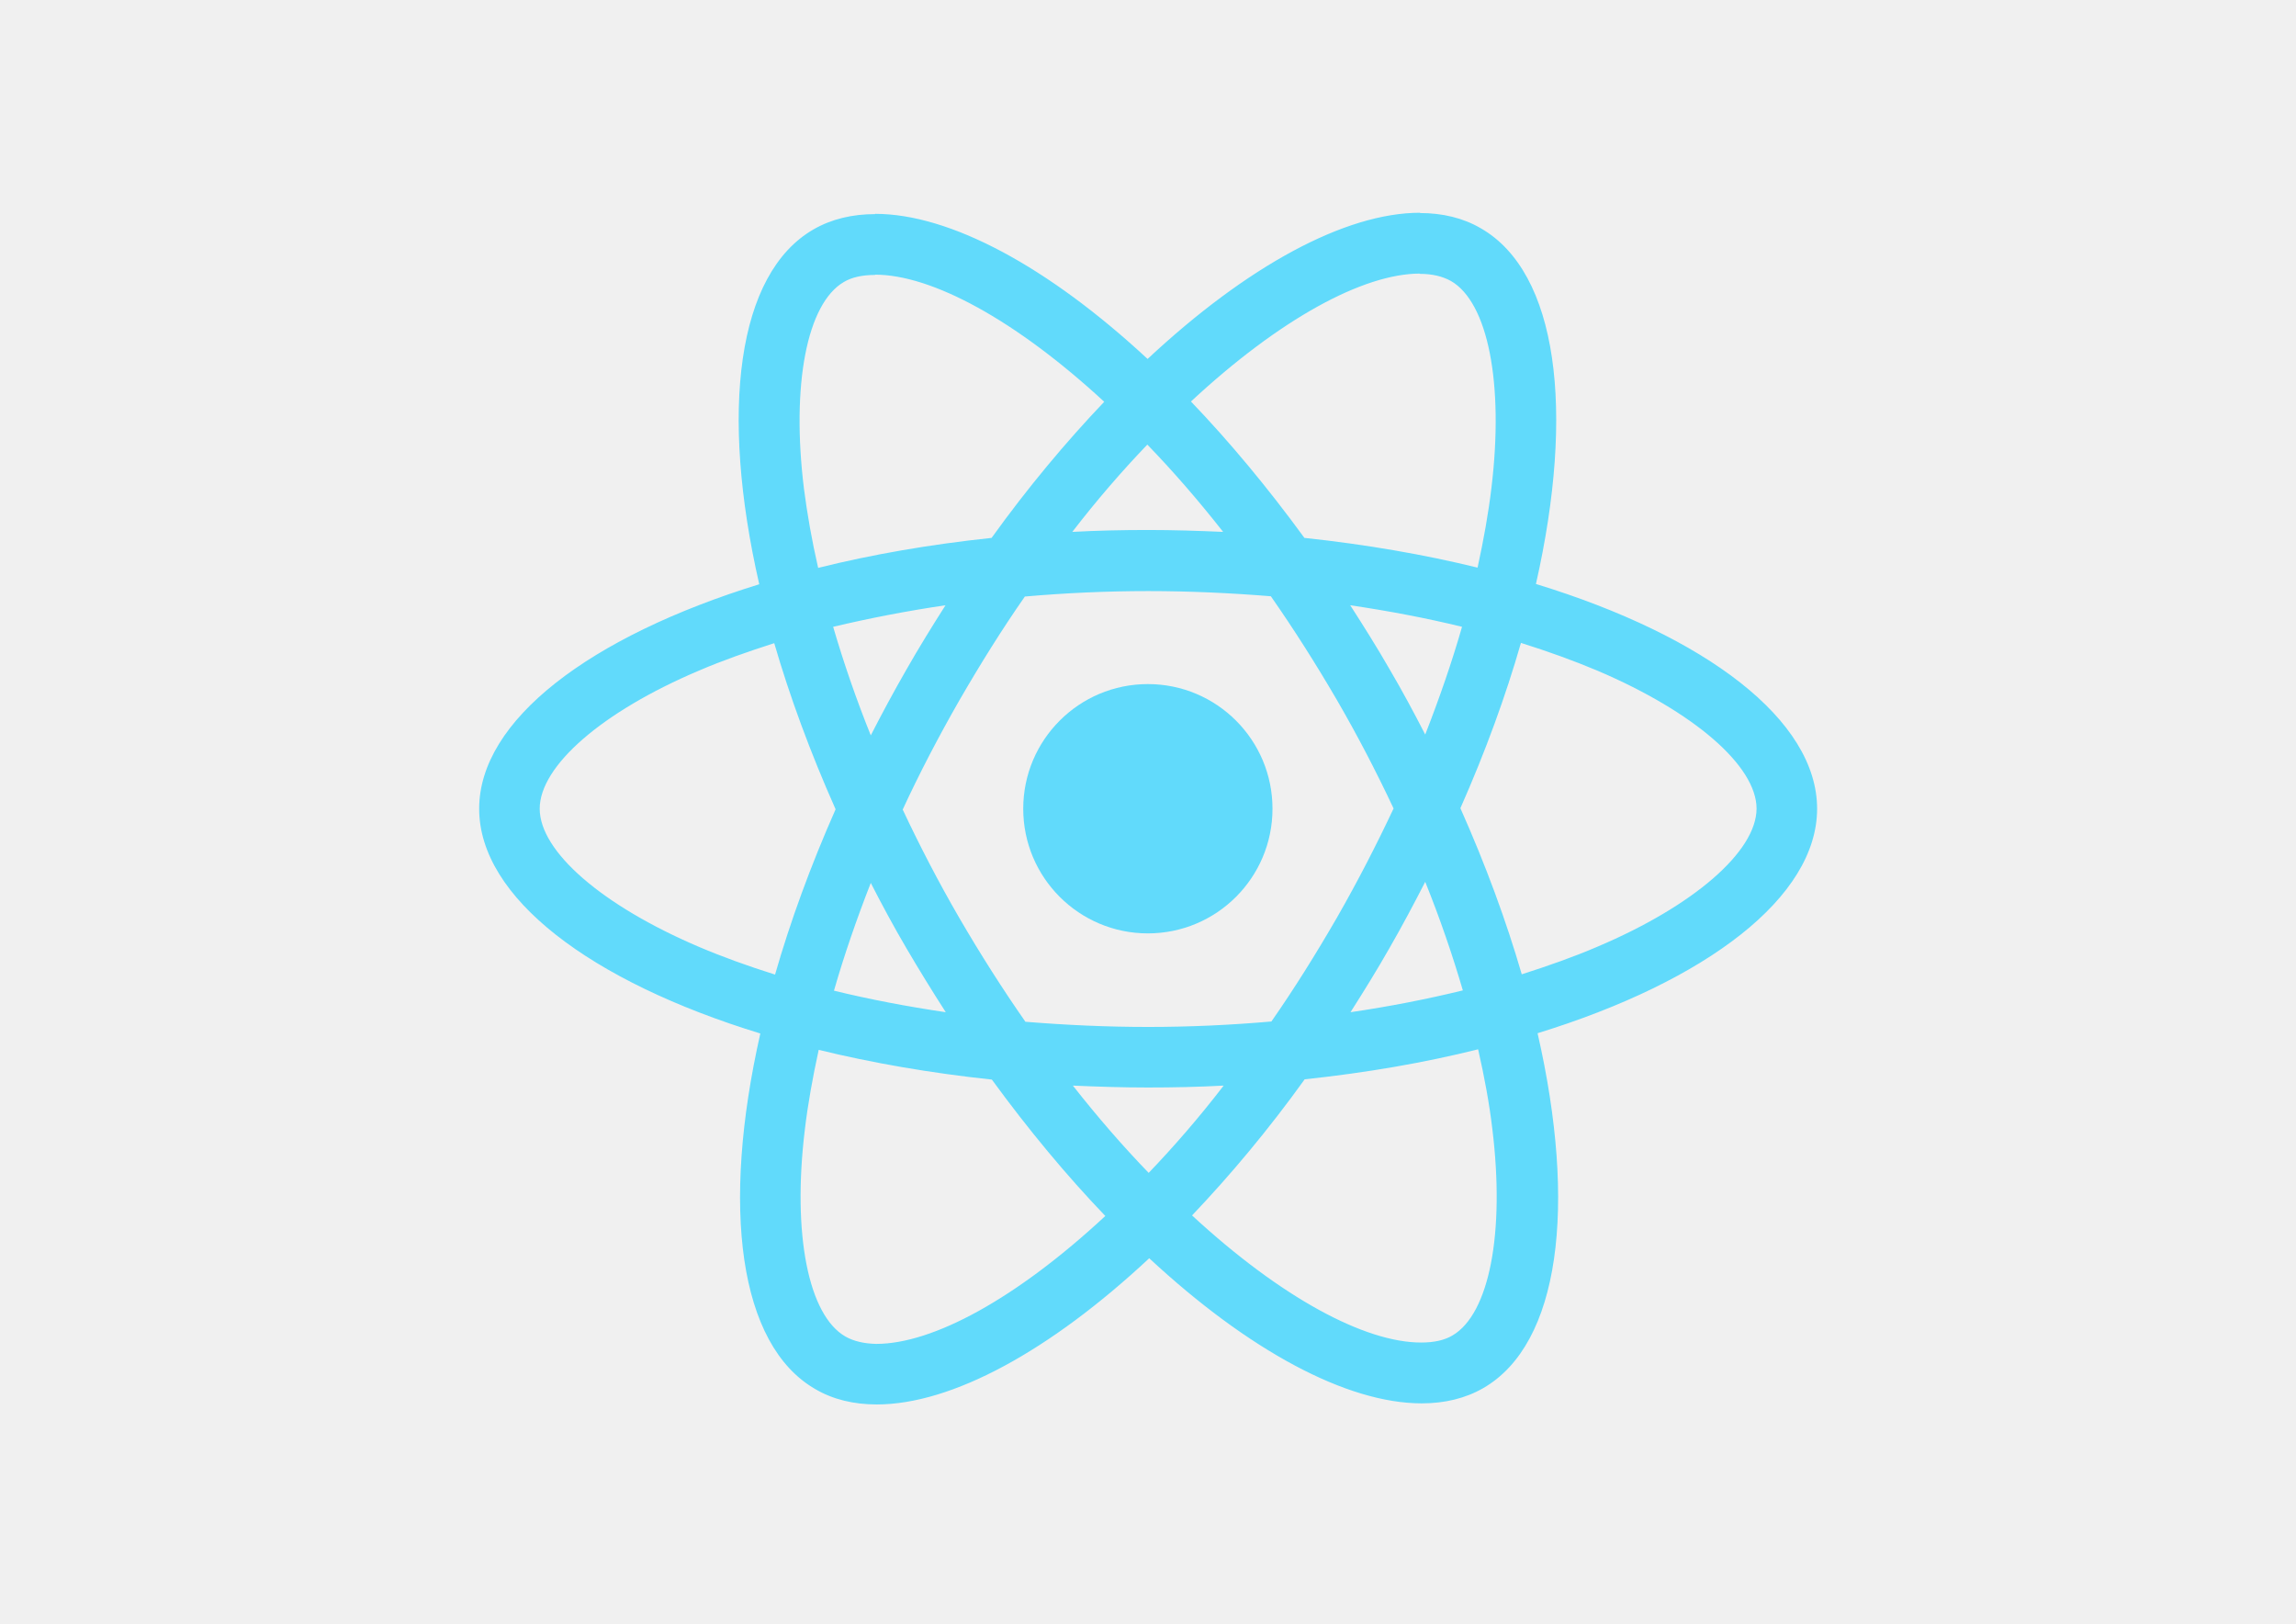
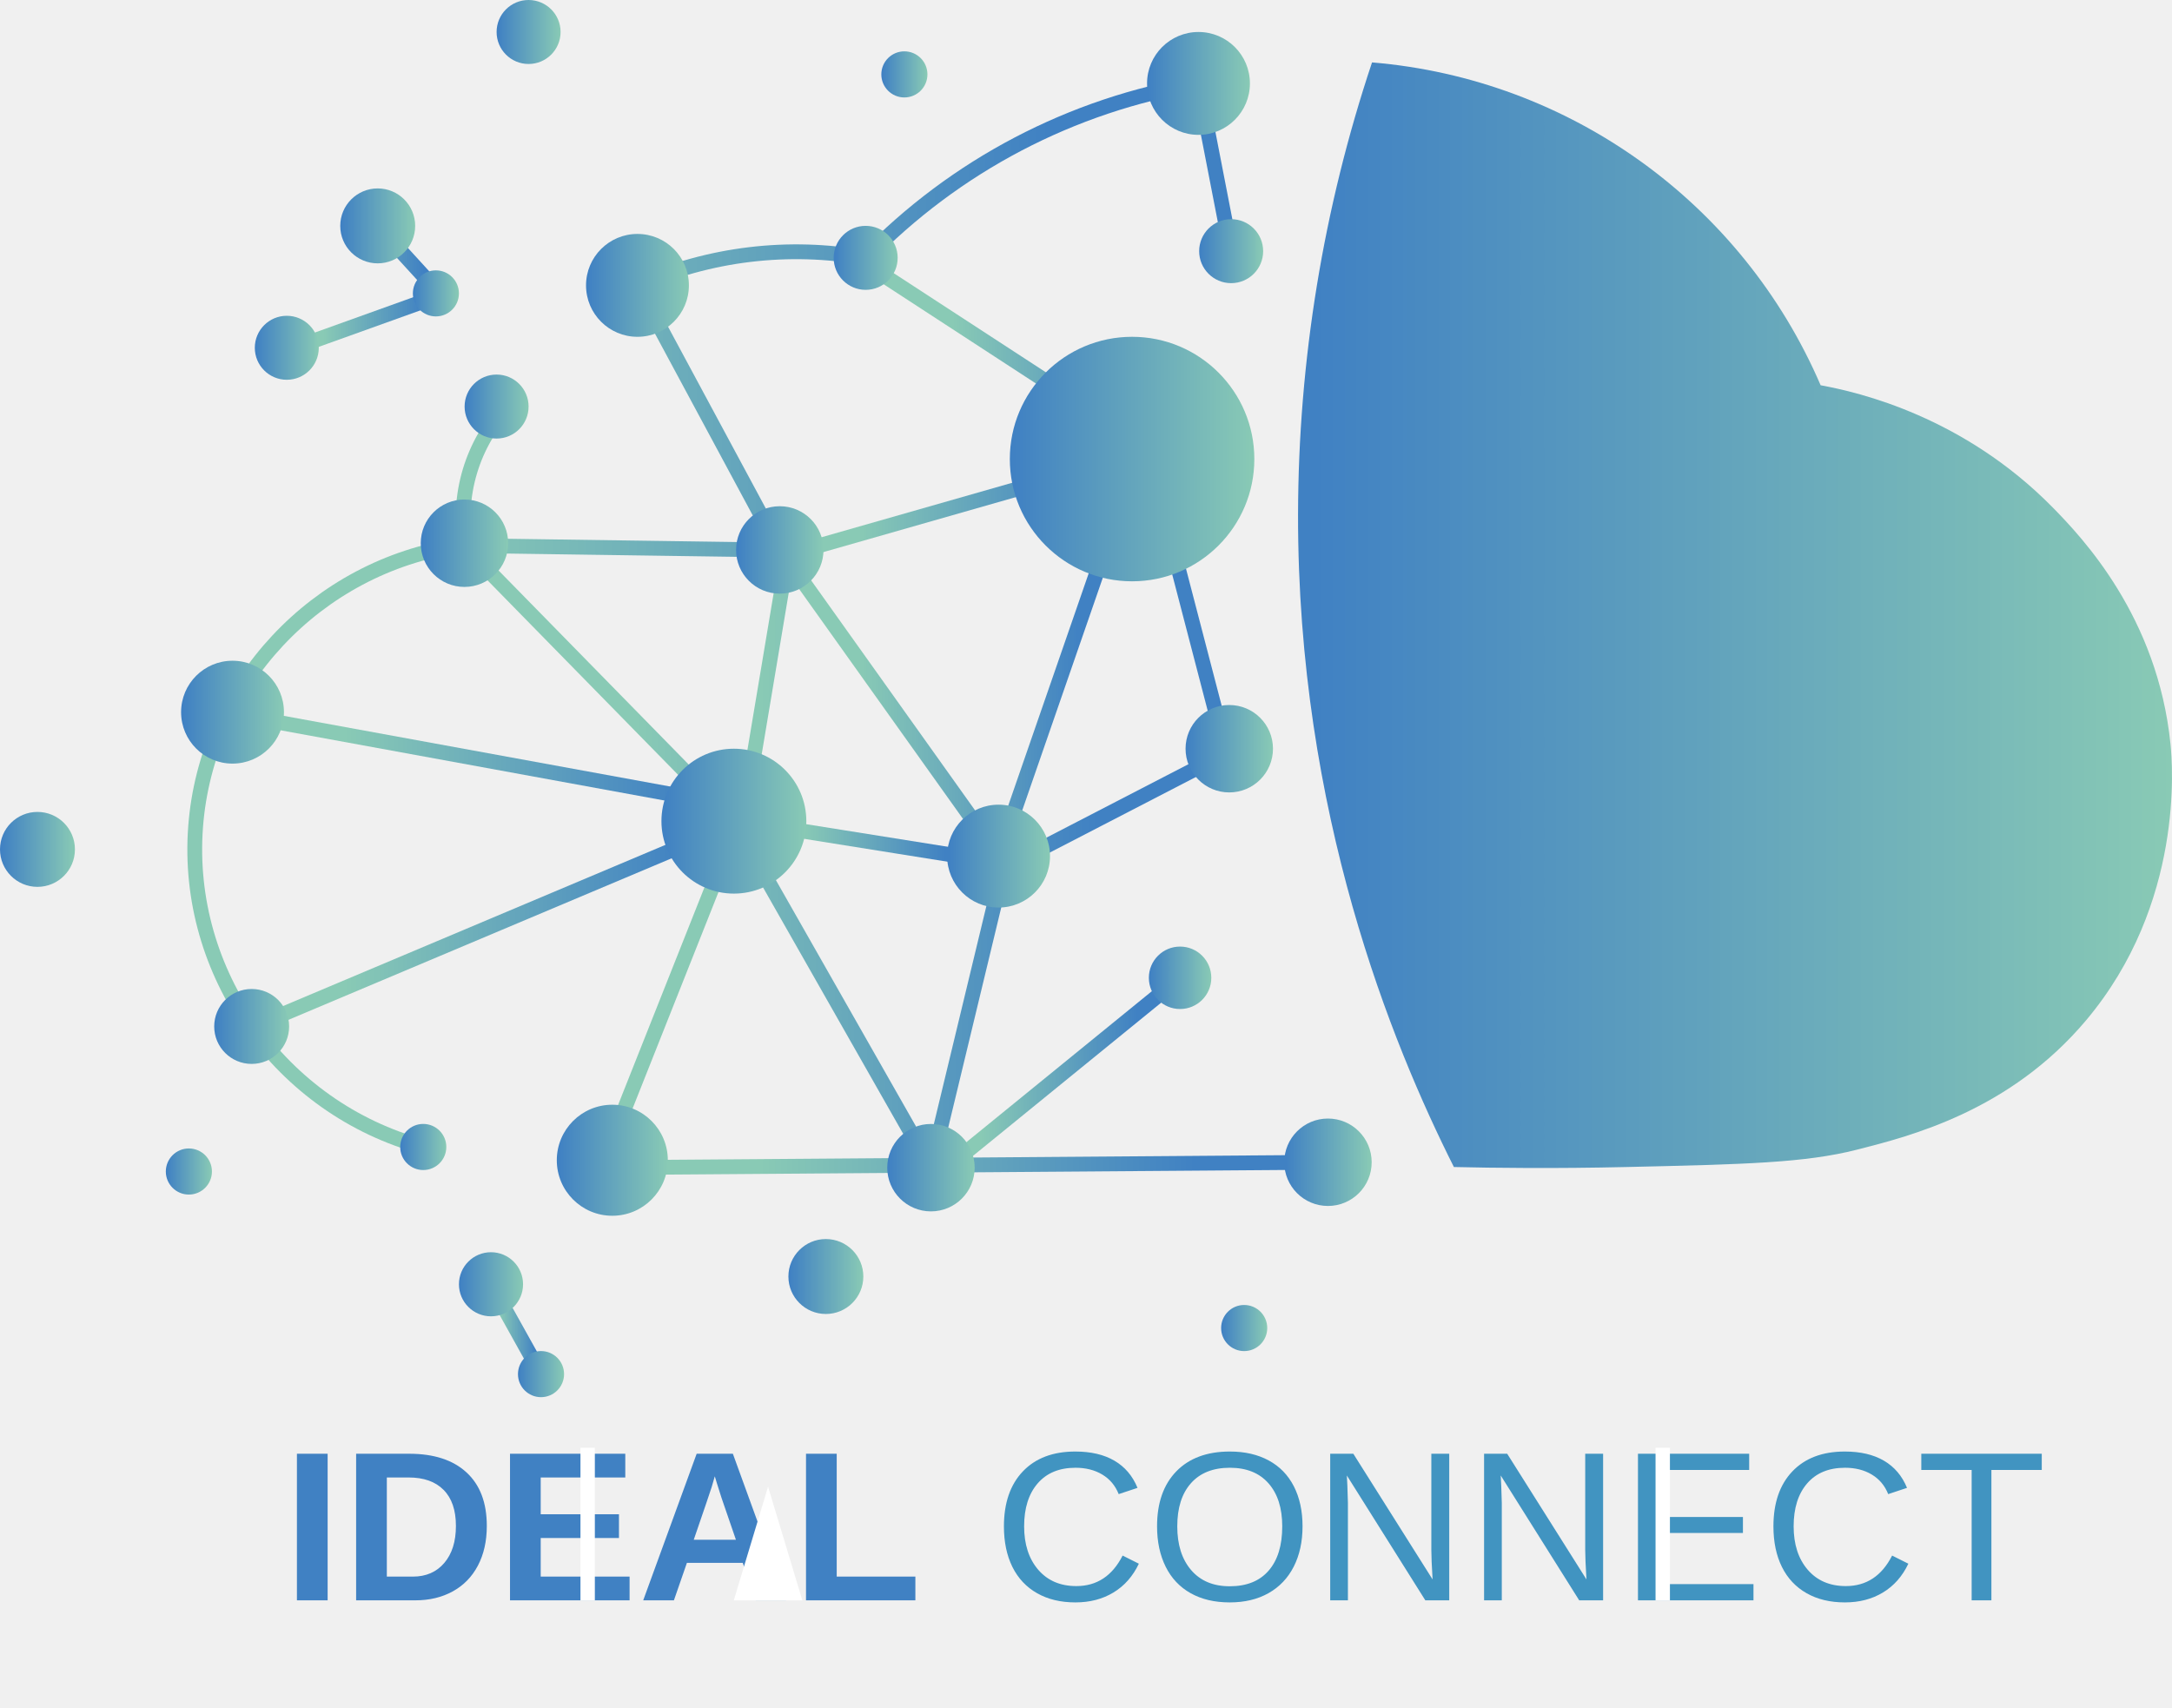
- <svg xmlns="http://www.w3.org/2000/svg" viewBox="0 0 841.9 595.3">
-   <g fill="#61DAFB">
-     <path d="M666.3 296.5c0-32.5-40.7-63.3-103.1-82.4 14.4-63.6 8-114.2-20.2-130.4-6.5-3.8-14.1-5.6-22.4-5.6v22.3c4.6 0 8.3.9 11.4 2.6 13.6 7.8 19.5 37.5 14.9 75.7-1.1 9.4-2.9 19.3-5.1 29.4-19.6-4.8-41-8.5-63.5-10.9-13.5-18.5-27.5-35.3-41.6-50 32.6-30.3 63.2-46.9 84-46.9V78c-27.5 0-63.5 19.6-99.9 53.6-36.4-33.8-72.4-53.2-99.9-53.2v22.3c20.7 0 51.4 16.5 84 46.6-14 14.7-28 31.4-41.3 49.9-22.6 2.4-44 6.1-63.6 11-2.3-10-4-19.7-5.2-29-4.7-38.2 1.1-67.9 14.6-75.8 3-1.8 6.9-2.6 11.5-2.6V78.5c-8.4 0-16 1.8-22.6 5.6-28.1 16.2-34.4 66.7-19.9 130.1-62.2 19.2-102.7 49.9-102.7 82.3 0 32.5 40.7 63.3 103.1 82.4-14.4 63.6-8 114.2 20.2 130.4 6.5 3.8 14.1 5.6 22.5 5.6 27.5 0 63.5-19.6 99.9-53.6 36.4 33.8 72.4 53.2 99.9 53.2 8.4 0 16-1.8 22.6-5.6 28.1-16.2 34.4-66.7 19.9-130.1 62-19.1 102.5-49.9 102.5-82.3zm-130.2-66.7c-3.7 12.9-8.3 26.2-13.5 39.5-4.1-8-8.4-16-13.1-24-4.6-8-9.5-15.8-14.4-23.4 14.2 2.1 27.9 4.7 41 7.9zm-45.8 106.5c-7.8 13.5-15.8 26.3-24.1 38.2-14.9 1.3-30 2-45.2 2-15.1 0-30.2-.7-45-1.9-8.3-11.9-16.4-24.6-24.2-38-7.6-13.1-14.5-26.4-20.8-39.8 6.2-13.4 13.2-26.8 20.7-39.9 7.8-13.5 15.8-26.3 24.1-38.2 14.9-1.3 30-2 45.2-2 15.1 0 30.2.7 45 1.9 8.3 11.9 16.4 24.6 24.2 38 7.6 13.1 14.5 26.4 20.8 39.8-6.3 13.4-13.2 26.8-20.7 39.9zm32.3-13c5.4 13.4 10 26.8 13.8 39.8-13.1 3.2-26.9 5.9-41.2 8 4.9-7.7 9.8-15.6 14.4-23.7 4.6-8 8.9-16.1 13-24.1zM421.2 430c-9.3-9.6-18.6-20.3-27.8-32 9 .4 18.2.7 27.5.7 9.4 0 18.7-.2 27.8-.7-9 11.7-18.3 22.4-27.5 32zm-74.4-58.9c-14.2-2.1-27.9-4.7-41-7.9 3.7-12.9 8.3-26.2 13.5-39.5 4.1 8 8.4 16 13.1 24 4.7 8 9.5 15.8 14.4 23.4zM420.7 163c9.3 9.6 18.6 20.3 27.8 32-9-.4-18.2-.7-27.5-.7-9.4 0-18.7.2-27.8.7 9-11.7 18.3-22.4 27.5-32zm-74 58.9c-4.9 7.7-9.8 15.6-14.4 23.7-4.6 8-8.9 16-13 24-5.4-13.4-10-26.8-13.8-39.8 13.1-3.1 26.9-5.8 41.2-7.9zm-90.5 125.2c-35.4-15.1-58.3-34.9-58.3-50.6 0-15.7 22.9-35.6 58.3-50.6 8.6-3.7 18-7 27.7-10.1 5.7 19.6 13.2 40 22.5 60.9-9.2 20.8-16.6 41.1-22.2 60.6-9.9-3.1-19.3-6.5-28-10.2zM310 490c-13.6-7.8-19.5-37.5-14.9-75.7 1.1-9.4 2.9-19.3 5.1-29.4 19.6 4.8 41 8.5 63.5 10.9 13.5 18.5 27.5 35.3 41.6 50-32.6 30.3-63.2 46.9-84 46.9-4.5-.1-8.3-1-11.3-2.7zm237.2-76.2c4.7 38.2-1.1 67.9-14.6 75.8-3 1.8-6.9 2.6-11.5 2.6-20.7 0-51.4-16.5-84-46.6 14-14.7 28-31.4 41.3-49.9 22.6-2.4 44-6.1 63.6-11 2.3 10.1 4.1 19.8 5.2 29.1zm38.5-66.7c-8.6 3.7-18 7-27.7 10.1-5.7-19.6-13.2-40-22.5-60.9 9.2-20.8 16.6-41.1 22.2-60.6 9.9 3.1 19.3 6.5 28.1 10.2 35.4 15.1 58.3 34.9 58.3 50.6-.1 15.7-23 35.6-58.4 50.6zM320.8 78.4z" />
-     <circle cx="420.9" cy="296.5" r="45.7" />
-     <path d="M520.5 78.1z" />
-   </g>
+ <svg xmlns="http://www.w3.org/2000/svg" xmlns:xlink="http://www.w3.org/1999/xlink" id="Layer_1" data-name="Layer 1" viewBox="0 0 733.92 576.92">
+   <defs>
+     <style>.cls-1{fill:#1d1d1b;}.cls-2{fill:url(#linear-gradient);}.cls-10,.cls-11,.cls-12,.cls-3,.cls-4,.cls-5,.cls-6,.cls-7,.cls-8,.cls-9{fill:none;stroke-miterlimit:10;stroke-width:5px;}.cls-3{stroke:url(#linear-gradient-2);}.cls-4{stroke:url(#linear-gradient-3);}.cls-5{stroke:url(#linear-gradient-4);}.cls-6{stroke:url(#linear-gradient-5);}.cls-7{stroke:url(#linear-gradient-6);}.cls-8{stroke:url(#linear-gradient-7);}.cls-9{stroke:url(#linear-gradient-8);}.cls-10{stroke:url(#linear-gradient-9);}.cls-11{stroke:url(#linear-gradient-10);}.cls-12{stroke:url(#linear-gradient-11);}.cls-13{fill:url(#linear-gradient-12);}.cls-14{fill:url(#linear-gradient-13);}.cls-15{fill:url(#linear-gradient-14);}.cls-16{fill:url(#linear-gradient-15);}.cls-17{fill:url(#linear-gradient-16);}.cls-18{fill:url(#linear-gradient-17);}.cls-19{fill:url(#linear-gradient-18);}.cls-20{fill:url(#linear-gradient-19);}.cls-21{fill:url(#linear-gradient-20);}.cls-22{fill:url(#linear-gradient-21);}.cls-23{fill:url(#linear-gradient-22);}.cls-24{fill:url(#linear-gradient-23);}.cls-25{fill:url(#linear-gradient-24);}.cls-26{fill:url(#linear-gradient-25);}.cls-27{fill:url(#linear-gradient-26);}.cls-28{fill:url(#linear-gradient-27);}.cls-29{fill:url(#linear-gradient-28);}.cls-30{fill:url(#linear-gradient-29);}.cls-31{fill:url(#linear-gradient-30);}.cls-32{fill:url(#linear-gradient-31);}.cls-33{fill:url(#linear-gradient-32);}.cls-34{fill:url(#linear-gradient-33);}.cls-35{fill:url(#linear-gradient-34);}.cls-36{fill:url(#linear-gradient-35);}.cls-37{fill:url(#linear-gradient-36);}.cls-38{fill:url(#linear-gradient-37);}.cls-39{fill:url(#linear-gradient-38);}.cls-40{fill:url(#linear-gradient-39);}.cls-41{fill:url(#linear-gradient-40);}.cls-42{font-size:72px;fill:#4081c3;font-family:Arial-Black, Arial;font-weight:800;}.cls-43{fill:#4194c1;font-family:ArialMT, Arial;font-weight:400;}.cls-44{fill:#fff;}</style>
+     <linearGradient id="linear-gradient" x1="915.87" y1="677.01" x2="1211.18" y2="677.01" gradientUnits="userSpaceOnUse">
+       <stop offset="0.02" stop-color="#4081c3" />
+       <stop offset="1" stop-color="#89cab5" />
+     </linearGradient>
+     <linearGradient id="linear-gradient-2" x1="540.58" y1="676.79" x2="895.73" y2="676.79" gradientUnits="userSpaceOnUse">
+       <stop offset="0.23" stop-color="#89cab5" />
+       <stop offset="0.82" stop-color="#4081c3" />
+     </linearGradient>
+     <linearGradient id="linear-gradient-3" x1="738.22" y1="691.42" x2="865.61" y2="691.42" xlink:href="#linear-gradient-2" />
+     <linearGradient id="linear-gradient-4" x1="631.26" y1="737.39" x2="895.79" y2="737.39" xlink:href="#linear-gradient-2" />
+     <linearGradient id="linear-gradient-5" x1="770.88" y1="639.45" x2="893.28" y2="639.45" xlink:href="#linear-gradient-2" />
+     <linearGradient id="linear-gradient-6" x1="676.7" y1="757.73" x2="926" y2="757.73" xlink:href="#linear-gradient-2" />
+     <linearGradient id="linear-gradient-7" x1="729.79" y1="753.49" x2="811.29" y2="753.49" xlink:href="#linear-gradient-2" />
+     <linearGradient id="linear-gradient-8" x1="788.1" y1="834.68" x2="877.6" y2="834.68" xlink:href="#linear-gradient-2" />
+     <linearGradient id="linear-gradient-9" x1="548.6" y1="763.83" x2="744.18" y2="763.83" xlink:href="#linear-gradient-2" />
+     <linearGradient id="linear-gradient-10" x1="640.99" y1="918.28" x2="662.26" y2="918.28" xlink:href="#linear-gradient-2" />
+     <linearGradient id="linear-gradient-11" x1="573.34" y1="566.84" x2="630.64" y2="566.84" xlink:href="#linear-gradient-2" />
+     <linearGradient id="linear-gradient-12" x1="139.51" y1="99.14" x2="155.07" y2="99.14" xlink:href="#linear-gradient" />
+     <linearGradient id="linear-gradient-13" x1="188.15" y1="392.06" x2="225.66" y2="392.06" xlink:href="#linear-gradient" />
+     <linearGradient id="linear-gradient-14" x1="223.5" y1="277.48" x2="272.46" y2="277.48" xlink:href="#linear-gradient" />
+     <linearGradient id="linear-gradient-15" x1="341.22" y1="155.12" x2="423.84" y2="155.12" xlink:href="#linear-gradient" />
+     <linearGradient id="linear-gradient-16" x1="266.4" y1="431.35" x2="291.73" y2="431.35" xlink:href="#linear-gradient" />
+     <linearGradient id="linear-gradient-17" x1="0" y1="287.02" x2="25.33" y2="287.02" xlink:href="#linear-gradient" />
+     <linearGradient id="linear-gradient-18" x1="114.97" y1="76.33" x2="140.3" y2="76.33" xlink:href="#linear-gradient" />
+     <linearGradient id="linear-gradient-19" x1="156.99" y1="137.38" x2="178.61" y2="137.38" xlink:href="#linear-gradient" />
+     <linearGradient id="linear-gradient-20" x1="167.8" y1="10.81" x2="189.42" y2="10.81" xlink:href="#linear-gradient" />
+     <linearGradient id="linear-gradient-21" x1="281.7" y1="87.13" x2="303.32" y2="87.13" xlink:href="#linear-gradient" />
+     <linearGradient id="linear-gradient-22" x1="405.2" y1="84.87" x2="426.82" y2="84.87" xlink:href="#linear-gradient" />
+     <linearGradient id="linear-gradient-23" x1="86.11" y1="117.52" x2="107.72" y2="117.52" xlink:href="#linear-gradient" />
+     <linearGradient id="linear-gradient-24" x1="72.38" y1="346.85" x2="97.71" y2="346.85" xlink:href="#linear-gradient" />
+     <linearGradient id="linear-gradient-25" x1="320.04" y1="289.29" x2="354.8" y2="289.29" xlink:href="#linear-gradient" />
+     <linearGradient id="linear-gradient-26" x1="61.18" y1="240.65" x2="95.95" y2="240.65" xlink:href="#linear-gradient" />
+     <linearGradient id="linear-gradient-27" x1="387.59" y1="28.19" x2="422.35" y2="28.19" xlink:href="#linear-gradient" />
+     <linearGradient id="linear-gradient-28" x1="198.02" y1="96.43" x2="232.78" y2="96.43" xlink:href="#linear-gradient" />
+     <linearGradient id="linear-gradient-29" x1="299.8" y1="394.57" x2="329.35" y2="394.57" xlink:href="#linear-gradient" />
+     <linearGradient id="linear-gradient-30" x1="433.94" y1="392.74" x2="463.49" y2="392.74" xlink:href="#linear-gradient" />
+     <linearGradient id="linear-gradient-31" x1="142.16" y1="183.56" x2="171.71" y2="183.56" xlink:href="#linear-gradient" />
+     <linearGradient id="linear-gradient-32" x1="248.72" y1="185.83" x2="278.27" y2="185.83" xlink:href="#linear-gradient" />
+     <linearGradient id="linear-gradient-33" x1="400.6" y1="253" x2="430.15" y2="253" xlink:href="#linear-gradient" />
+     <linearGradient id="linear-gradient-34" x1="388.2" y1="330.41" x2="409.3" y2="330.41" xlink:href="#linear-gradient" />
+     <linearGradient id="linear-gradient-35" x1="155.07" y1="433.97" x2="176.74" y2="433.97" xlink:href="#linear-gradient" />
+     <linearGradient id="linear-gradient-36" x1="175.02" y1="464.33" x2="190.6" y2="464.33" xlink:href="#linear-gradient" />
+     <linearGradient id="linear-gradient-37" x1="135.24" y1="387.58" x2="150.81" y2="387.58" xlink:href="#linear-gradient" />
+     <linearGradient id="linear-gradient-38" x1="56.04" y1="395.87" x2="71.61" y2="395.87" xlink:href="#linear-gradient" />
+     <linearGradient id="linear-gradient-39" x1="412.62" y1="448.76" x2="428.2" y2="448.76" xlink:href="#linear-gradient" />
+     <linearGradient id="linear-gradient-40" x1="297.8" y1="25.14" x2="313.38" y2="25.14" xlink:href="#linear-gradient" />
+   </defs>
+   <path class="cls-1" d="M273.67,179.67" transform="translate(-477.27 -469.13)" />
+   <path class="cls-1" d="M115.33,71.33" transform="translate(-477.27 -469.13)" />
+   <path class="cls-1" d="M395.27,402" transform="translate(-477.27 -469.13)" />
+   <path class="cls-2" d="M968.54,863.48c13.89.32,34,.56,58.36,0,40.17-.92,60.26-1.38,77.92-5.88,18.14-4.61,51.6-13.12,77.33-43.68,33.21-39.44,29.2-86.71,28.54-93.3-4.35-43.13-29.89-69.89-39.79-80-30.16-30.67-65.26-38.9-78.44-41.31A181.35,181.35,0,0,0,940.88,490.22a484.84,484.84,0,0,0-25,152.71C915.73,744,947.57,821.75,968.54,863.48Z" transform="translate(-477.27 -469.13)" />
+   <path class="cls-3" d="M620.29,856.71c-48.25-13.1-80.61-58.84-76.93-108.15,3.6-48.16,40.69-88,89-95.11L740.76,655l-48.09-89.4a132.16,132.16,0,0,1,77.1-9.3,203,203,0,0,1,112.47-58.94l11,56.68" transform="translate(-477.27 -469.13)" />
+   <path class="cls-4" d="M861.68,622.75,742.31,656.86l72.38,101.55Q838.18,690.58,861.68,622.75Z" transform="translate(-477.27 -469.13)" />
+   <path class="cls-5" d="M894.65,722,816.2,762.58,791.84,863.7l-66.6-117.09Q680,700.41,634.69,654.2a54.8,54.8,0,0,1,14.4-48.12" transform="translate(-477.27 -469.13)" />
+   <path class="cls-6" d="M772.25,559.85l92.46,60.25q13.06,50.21,26.15,100.42" transform="translate(-477.27 -469.13)" />
+   <path class="cls-7" d="M926,861.87,680.4,863.7l49-123.47q7.59-45.29,15.16-90.57" transform="translate(-477.27 -469.13)" />
+   <path class="cls-8" d="M810.9,759.93l-80.72-12.88" transform="translate(-477.27 -469.13)" />
+   <path class="cls-9" d="M876,799.54l-86.34,70.29" transform="translate(-477.27 -469.13)" />
+   <path class="cls-10" d="M556.62,818.67l178.87-75.41L549.05,709.15" transform="translate(-477.27 -469.13)" />
+   <path class="cls-11" d="M643.17,903.1l16.91,30.36" transform="translate(-477.27 -469.13)" />
+   <path class="cls-12" d="M574.18,587.56l52.09-18.71-21.37-23.4" transform="translate(-477.27 -469.13)" />
+   <circle class="cls-13" cx="147.29" cy="99.14" r="7.78" />
+   <circle class="cls-14" cx="206.9" cy="392.06" r="18.76" />
+   <circle class="cls-15" cx="247.98" cy="277.48" r="24.48" />
+   <circle class="cls-16" cx="382.53" cy="155.12" r="41.31" />
+   <circle class="cls-17" cx="279.06" cy="431.35" r="12.66" />
+   <circle class="cls-18" cx="12.66" cy="287.02" r="12.66" />
+   <circle class="cls-19" cx="127.63" cy="76.33" r="12.66" />
+   <circle class="cls-20" cx="167.8" cy="137.38" r="10.81" />
+   <circle class="cls-21" cx="178.61" cy="10.81" r="10.81" />
+   <circle class="cls-22" cx="292.51" cy="87.13" r="10.81" />
+   <circle class="cls-23" cx="416.01" cy="84.87" r="10.81" />
+   <circle class="cls-24" cx="96.91" cy="117.52" r="10.81" />
+   <circle class="cls-25" cx="85.04" cy="346.85" r="12.66" />
+   <circle class="cls-26" cx="337.42" cy="289.29" r="17.38" />
+   <circle class="cls-27" cx="78.57" cy="240.65" r="17.38" />
+   <circle class="cls-28" cx="404.97" cy="28.19" r="17.38" />
+   <circle class="cls-29" cx="215.4" cy="96.43" r="17.38" />
+   <circle class="cls-30" cx="314.57" cy="394.57" r="14.77" />
+   <circle class="cls-31" cx="448.72" cy="392.74" r="14.77" />
+   <circle class="cls-32" cx="156.94" cy="183.56" r="14.77" />
+   <circle class="cls-33" cx="263.49" cy="185.83" r="14.77" />
+   <circle class="cls-34" cx="415.37" cy="253" r="14.77" />
+   <circle class="cls-35" cx="398.75" cy="330.41" r="10.55" />
+   <circle class="cls-36" cx="165.91" cy="433.97" r="10.83" />
+   <circle class="cls-37" cx="182.81" cy="464.33" r="7.79" />
+   <circle class="cls-38" cx="143.02" cy="387.58" r="7.79" />
+   <circle class="cls-39" cx="63.82" cy="395.87" r="7.79" />
+   <circle class="cls-40" cx="420.41" cy="448.76" r="7.79" />
+   <circle class="cls-41" cx="305.59" cy="25.14" r="7.79" />
+   <text class="cls-42" transform="translate(95.52 540.77)">IDEAL<tspan class="cls-43" x="240.05" y="0">CONNECT</tspan>
+   </text>
+   <polygon class="cls-44" points="247.94 540.8 259.53 502.38 271.12 540.8 247.94 540.8" />
+   <rect class="cls-44" x="196.14" y="489.22" width="4.86" height="51.58" />
+   <rect class="cls-44" x="559.41" y="489.22" width="4.86" height="51.58" />
</svg>
